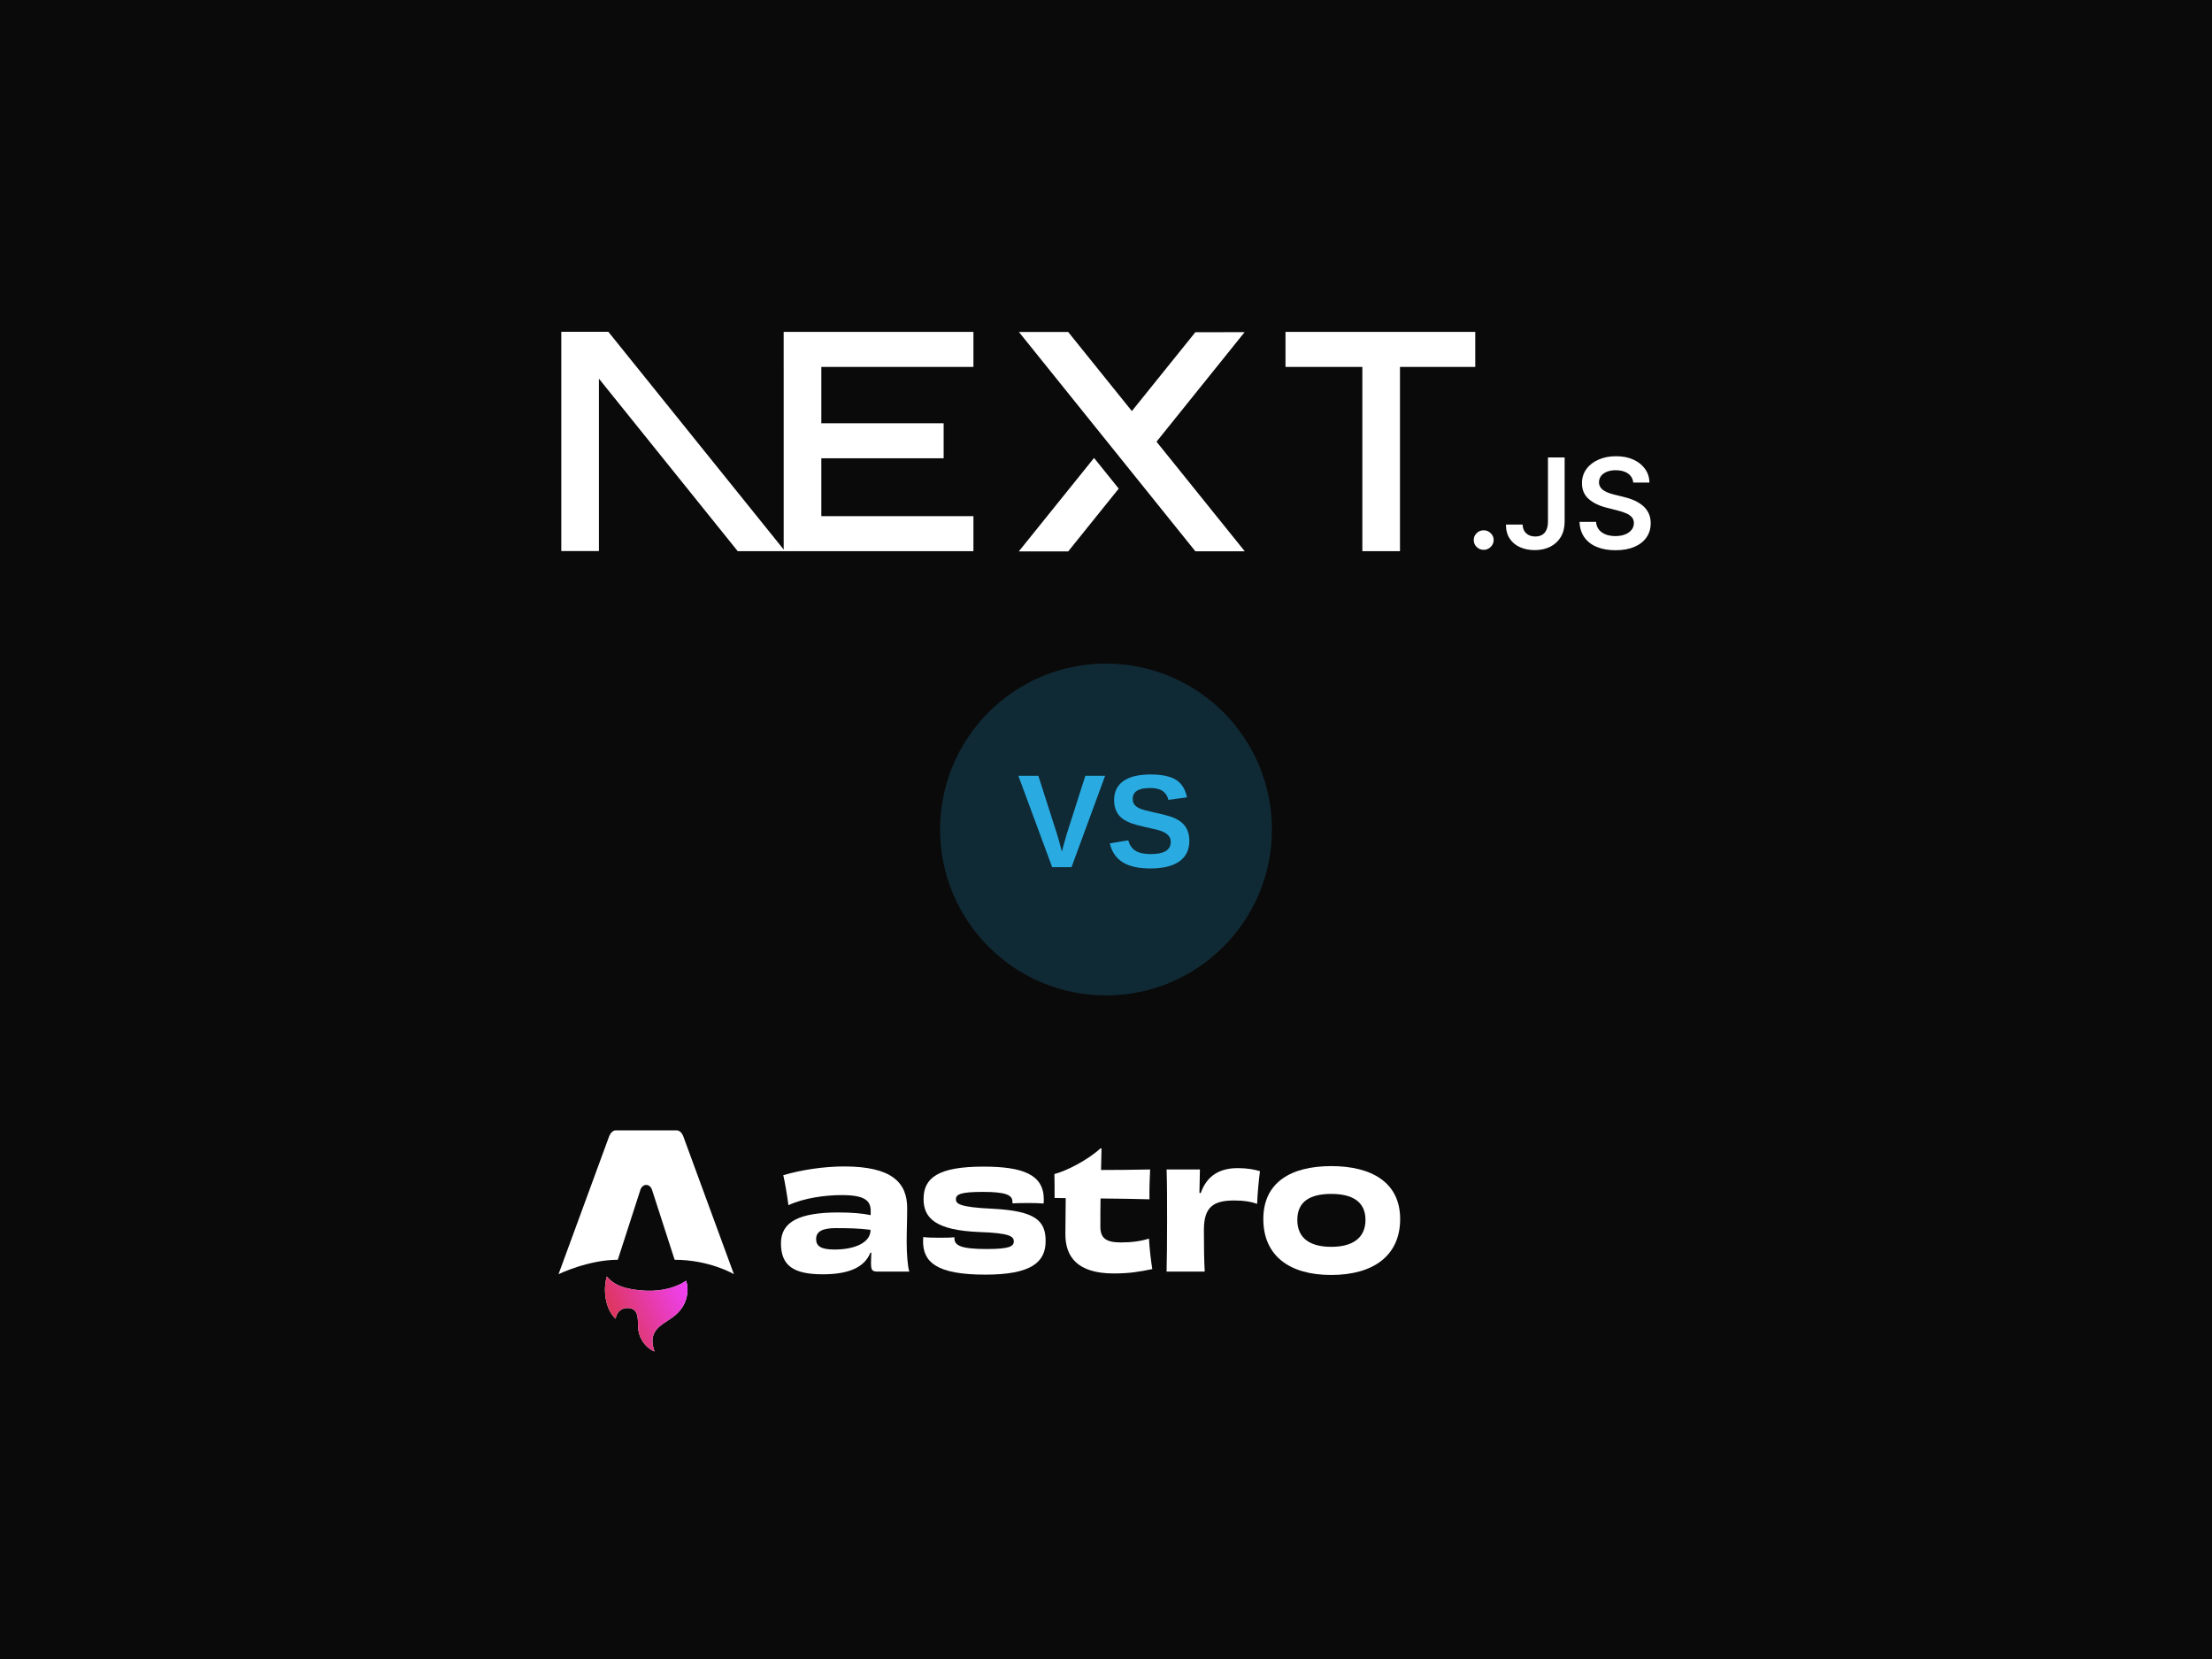
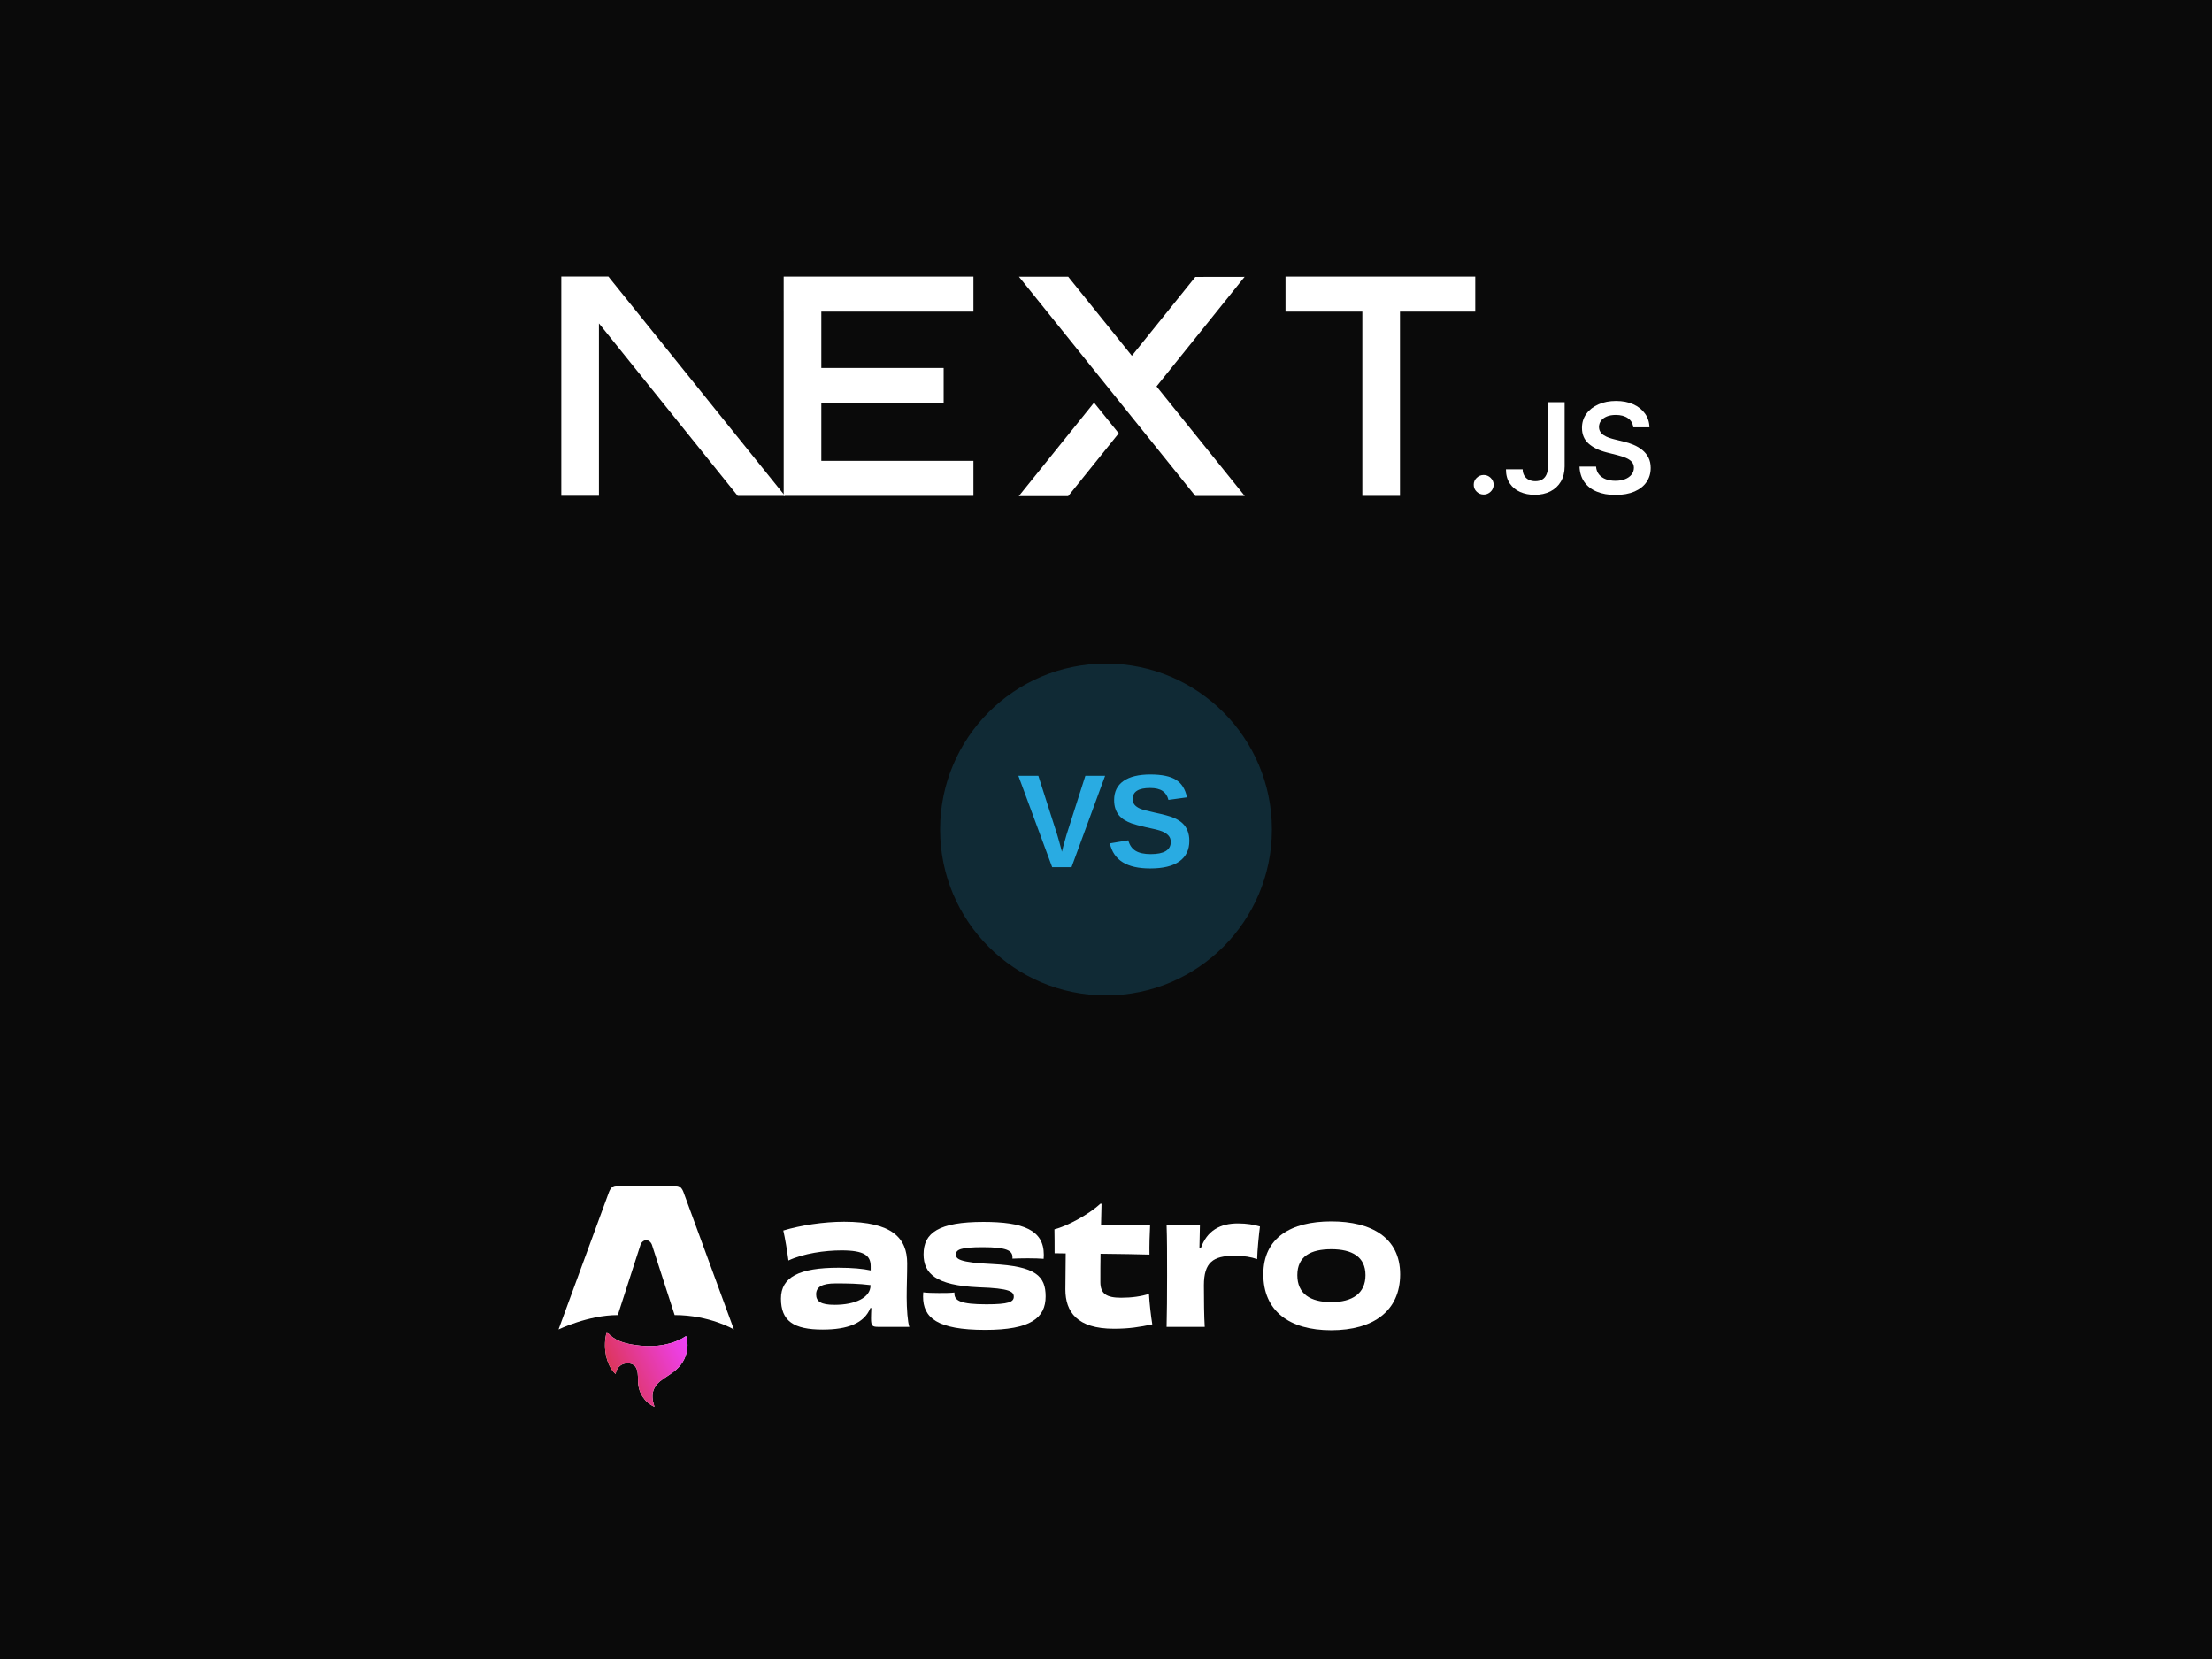
<svg xmlns="http://www.w3.org/2000/svg" width="800" height="600" viewBox="0 0 800 600" fill="none">
  <rect width="800" height="600" fill="#0a0a0a" />
-   <g transform="translate(203, 120)">
+   <g transform="translate(203, 100)">
    <path d="M261.919 0.033H330.547V12.7H303.323V79.339H289.71V12.7H261.919V0.033Z" fill="white" />
    <path d="M149.052 0.033V12.7H94.042V33.077H138.281V45.744H94.042V66.672H149.052V79.339H80.43V12.7H80.424V0.033H149.052Z" fill="white" />
    <path d="M183.32 0.066H165.506L229.312 79.372H247.178L215.271 39.746L247.127 0.127L229.312 0.154L206.352 28.67L183.32 0.066Z" fill="white" />
    <path d="M201.6 56.715L192.679 45.623L165.455 79.433H183.32L201.6 56.715Z" fill="white" />
    <path fill-rule="evenodd" clip-rule="evenodd" d="M80.907 79.339L17.015 0H0V79.306H13.612V16.952L63.807 79.339H80.907Z" fill="white" />
    <path d="M333.607 78.855C332.61 78.855 331.762 78.509 331.052 77.819C330.342 77.128 329.991 76.292 330 75.301C329.991 74.338 330.342 73.511 331.052 72.82C331.762 72.129 332.61 71.784 333.607 71.784C334.566 71.784 335.405 72.129 336.115 72.82C336.835 73.511 337.194 74.338 337.204 75.301C337.194 75.955 337.028 76.555 336.696 77.091C336.355 77.637 335.922 78.064 335.377 78.373C334.842 78.691 334.252 78.855 333.607 78.855Z" fill="white" />
    <path d="M356.84 45.445H362.872V68.685C362.863 70.82 362.401 72.647 361.498 74.183C360.585 75.719 359.321 76.891 357.698 77.719C356.084 78.536 354.193 78.955 352.044 78.955C350.079 78.955 348.318 78.6 346.75 77.909C345.182 77.219 343.937 76.183 343.024 74.819C342.101 73.456 341.649 71.757 341.649 69.721H347.691C347.7 70.611 347.903 71.384 348.29 72.029C348.677 72.674 349.212 73.165 349.895 73.51C350.586 73.856 351.38 74.029 352.274 74.029C353.243 74.029 354.073 73.829 354.746 73.42C355.419 73.02 355.936 72.42 356.296 71.62C356.646 70.829 356.831 69.848 356.84 68.685V45.445Z" fill="white" />
    <path d="M387.691 54.534C387.544 53.125 386.898 52.025 385.773 51.244C384.638 50.453 383.172 50.062 381.373 50.062C380.11 50.062 379.022 50.253 378.118 50.626C377.214 51.008 376.513 51.516 376.033 52.162C375.554 52.807 375.314 53.543 375.295 54.37C375.295 55.061 375.461 55.661 375.784 56.161C376.107 56.67 376.54 57.097 377.103 57.442C377.656 57.797 378.274 58.087 378.948 58.324C379.63 58.56 380.313 58.76 380.995 58.924L384.14 59.696C385.404 59.987 386.631 60.378 387.802 60.878C388.973 61.368 390.034 61.995 390.965 62.75C391.897 63.504 392.635 64.413 393.179 65.476C393.723 66.54 394 67.785 394 69.221C394 71.157 393.502 72.856 392.496 74.329C391.491 75.792 390.043 76.937 388.143 77.764C386.252 78.582 383.965 79 381.272 79C378.671 79 376.402 78.6 374.493 77.8C372.575 77.01 371.08 75.846 370.001 74.319C368.922 72.793 368.341 70.929 368.258 68.739H374.235C374.318 69.884 374.687 70.839 375.314 71.611C375.95 72.374 376.78 72.938 377.795 73.32C378.819 73.692 379.962 73.883 381.226 73.883C382.545 73.883 383.707 73.683 384.712 73.292C385.708 72.902 386.492 72.356 387.055 71.647C387.627 70.948 387.913 70.121 387.922 69.175C387.913 68.312 387.654 67.594 387.156 67.03C386.649 66.467 385.948 65.994 385.053 65.613C384.15 65.231 383.098 64.886 381.899 64.586L378.081 63.622C375.323 62.922 373.137 61.859 371.541 60.432C369.937 59.005 369.143 57.115 369.143 54.743C369.143 52.798 369.678 51.089 370.758 49.626C371.827 48.163 373.294 47.027 375.148 46.218C377.011 45.4 379.114 45 381.456 45C383.836 45 385.92 45.4 387.719 46.218C389.517 47.027 390.929 48.154 391.952 49.59C392.976 51.026 393.511 52.671 393.539 54.534H387.691Z" fill="white" />
  </g>
  <g transform="translate(400, 300)">
    <circle cx="0" cy="0" r="60" fill="#29ABE2" opacity="0.2" />
    <text x="0" y="0" text-anchor="middle" dominant-baseline="middle" font-family="Arial, sans-serif" font-size="48" font-weight="bold" fill="#29ABE2">VS</text>
  </g>
-   <g transform="translate(170, 380) scale(0.8)">
+   <g transform="translate(170, 400) scale(0.8)">
    <path d="M65.785 121.175C61.267 117.045 59.948 108.368 61.83 102.082C65.094 106.045 69.616 107.301 74.3 108.009C81.531 109.103 88.632 108.694 95.349 105.389C96.117 105.011 96.828 104.507 97.667 103.998C98.297 105.826 98.462 107.672 98.241 109.551C97.706 114.127 95.429 117.662 91.807 120.341C90.359 121.413 88.826 122.371 87.33 123.382C82.735 126.487 81.492 130.129 83.218 135.427C83.259 135.556 83.296 135.685 83.389 136C81.043 134.95 79.329 133.421 78.023 131.411C76.644 129.289 75.988 126.942 75.953 124.403C75.936 123.167 75.936 121.92 75.77 120.702C75.364 117.732 73.969 116.402 71.343 116.325C68.647 116.247 66.514 117.913 65.949 120.538C65.905 120.739 65.843 120.938 65.78 121.172L65.785 121.175Z" fill="white" />
    <path d="M65.785 121.175C61.267 117.045 59.948 108.368 61.83 102.082C65.094 106.045 69.616 107.301 74.3 108.009C81.531 109.103 88.632 108.694 95.349 105.389C96.117 105.011 96.828 104.507 97.667 103.998C98.297 105.826 98.462 107.672 98.241 109.551C97.706 114.127 95.429 117.662 91.807 120.341C90.359 121.413 88.826 122.371 87.33 123.382C82.735 126.487 81.492 130.129 83.218 135.427C83.259 135.556 83.296 135.685 83.389 136C81.043 134.95 79.329 133.421 78.023 131.411C76.644 129.289 75.988 126.942 75.953 124.403C75.936 123.167 75.936 121.92 75.77 120.702C75.364 117.732 73.969 116.402 71.343 116.325C68.647 116.247 66.514 117.913 65.949 120.538C65.905 120.739 65.843 120.938 65.78 121.172L65.785 121.175Z" fill="url(#paint0_linear_astro)" />
    <path d="M40 101.034C40 101.034 53.377 94.518 66.792 94.518L76.907 63.215C77.285 61.702 78.391 60.673 79.639 60.673C80.888 60.673 81.993 61.702 82.372 63.215L92.486 94.518C108.374 94.518 119.279 101.034 119.279 101.034C119.279 101.034 96.556 39.133 96.511 39.009C95.859 37.179 94.758 36 93.274 36H66.007C64.523 36 63.466 37.179 62.77 39.009C62.721 39.131 40 101.034 40 101.034Z" fill="white" />
    <path d="M181.043 81.123C181.043 86.608 174.22 89.884 164.773 89.884C158.624 89.884 156.45 88.36 156.45 85.16C156.45 81.808 159.149 80.209 165.297 80.209C170.846 80.209 175.569 80.285 181.043 80.97V81.123ZM181.118 74.342C177.744 73.581 172.645 73.123 166.572 73.123C148.877 73.123 140.555 77.314 140.555 87.065C140.555 97.198 146.253 101.083 159.449 101.083C170.621 101.083 178.193 98.264 180.968 91.331H181.417C181.342 93.007 181.268 94.683 181.268 95.978C181.268 99.559 181.867 99.864 184.791 99.864H198.587C197.837 97.731 197.388 91.712 197.388 86.532C197.388 80.97 197.612 76.78 197.612 71.143C197.612 59.639 190.715 52.325 169.121 52.325C159.824 52.325 149.477 53.925 141.605 56.287C142.354 59.41 143.404 65.734 143.929 69.847C150.752 66.648 160.424 65.276 167.922 65.276C178.268 65.276 181.118 67.638 181.118 72.438V74.342Z" fill="white" />
    <path d="M218.971 84.322C217.097 84.551 214.547 84.551 211.923 84.551C209.149 84.551 206.6 84.475 204.875 84.246C204.875 84.856 204.8 85.541 204.8 86.151C204.8 95.674 211.024 101.235 232.917 101.235C253.535 101.235 260.208 95.75 260.208 86.075C260.208 76.933 255.785 72.438 236.216 71.447C220.995 70.762 219.646 69.086 219.646 67.181C219.646 64.972 221.595 63.829 231.792 63.829C242.364 63.829 245.213 65.276 245.213 68.324V69.009C246.713 68.933 249.412 68.857 252.186 68.857C254.81 68.857 257.659 68.933 259.309 69.086C259.309 68.4 259.384 67.79 259.384 67.257C259.384 56.058 250.086 52.401 232.092 52.401C211.848 52.401 205.025 57.353 205.025 67.029C205.025 75.714 210.499 81.123 229.918 81.961C244.238 82.418 245.813 84.018 245.813 86.227C245.813 88.589 243.489 89.655 233.442 89.655C221.895 89.655 218.971 88.055 218.971 84.779V84.322Z" fill="white" />
    <path d="M284.955 44.173C279.482 49.278 269.66 54.382 264.187 55.753C264.262 58.572 264.262 63.753 264.262 66.572L269.285 66.648C269.21 72.057 269.135 78.609 269.135 82.951C269.135 93.084 274.458 100.702 291.028 100.702C298.001 100.702 302.65 99.94 308.423 98.721C307.823 94.988 307.148 89.274 306.923 84.932C303.475 86.075 299.126 86.684 294.327 86.684C287.654 86.684 284.955 84.856 284.955 79.599C284.955 75.028 284.955 70.762 285.03 66.8C293.578 66.876 302.125 67.029 307.148 67.181C307.073 63.219 307.223 57.506 307.448 53.696C300.176 53.849 292.003 53.925 285.255 53.925C285.33 50.573 285.405 47.373 285.48 44.173H284.955Z" fill="white" />
    <path d="M329.736 64.286C329.811 60.324 329.886 56.972 329.961 53.696H314.89C315.115 60.248 315.115 66.953 315.115 76.78C315.115 86.608 315.04 93.388 314.89 99.864H332.135C331.835 95.293 331.76 87.598 331.76 81.046C331.76 70.686 335.959 67.714 345.481 67.714C349.905 67.714 353.054 68.248 355.828 69.238C355.903 65.353 356.653 57.81 357.102 54.458C354.253 53.62 351.104 53.087 347.28 53.087C339.108 53.011 333.11 56.363 330.336 64.362L329.736 64.286Z" fill="white" />
    <path d="M404.808 76.475C404.808 84.779 398.81 88.665 389.363 88.665C379.991 88.665 373.993 85.008 373.993 76.475C373.993 67.943 380.066 64.743 389.363 64.743C398.735 64.743 404.808 68.171 404.808 76.475ZM420.478 76.094C420.478 59.563 407.582 52.173 389.363 52.173C371.069 52.173 358.623 59.563 358.623 76.094C358.623 92.55 370.244 101.388 389.288 101.388C408.482 101.388 420.478 92.55 420.478 76.094Z" fill="white" />
    <defs>
      <linearGradient id="paint0_linear_astro" x1="61" y1="136" x2="104.622" y2="115.39" gradientUnits="userSpaceOnUse">
        <stop stop-color="#D83333" />
        <stop offset="1" stop-color="#F041FF" />
      </linearGradient>
    </defs>
  </g>
</svg>
